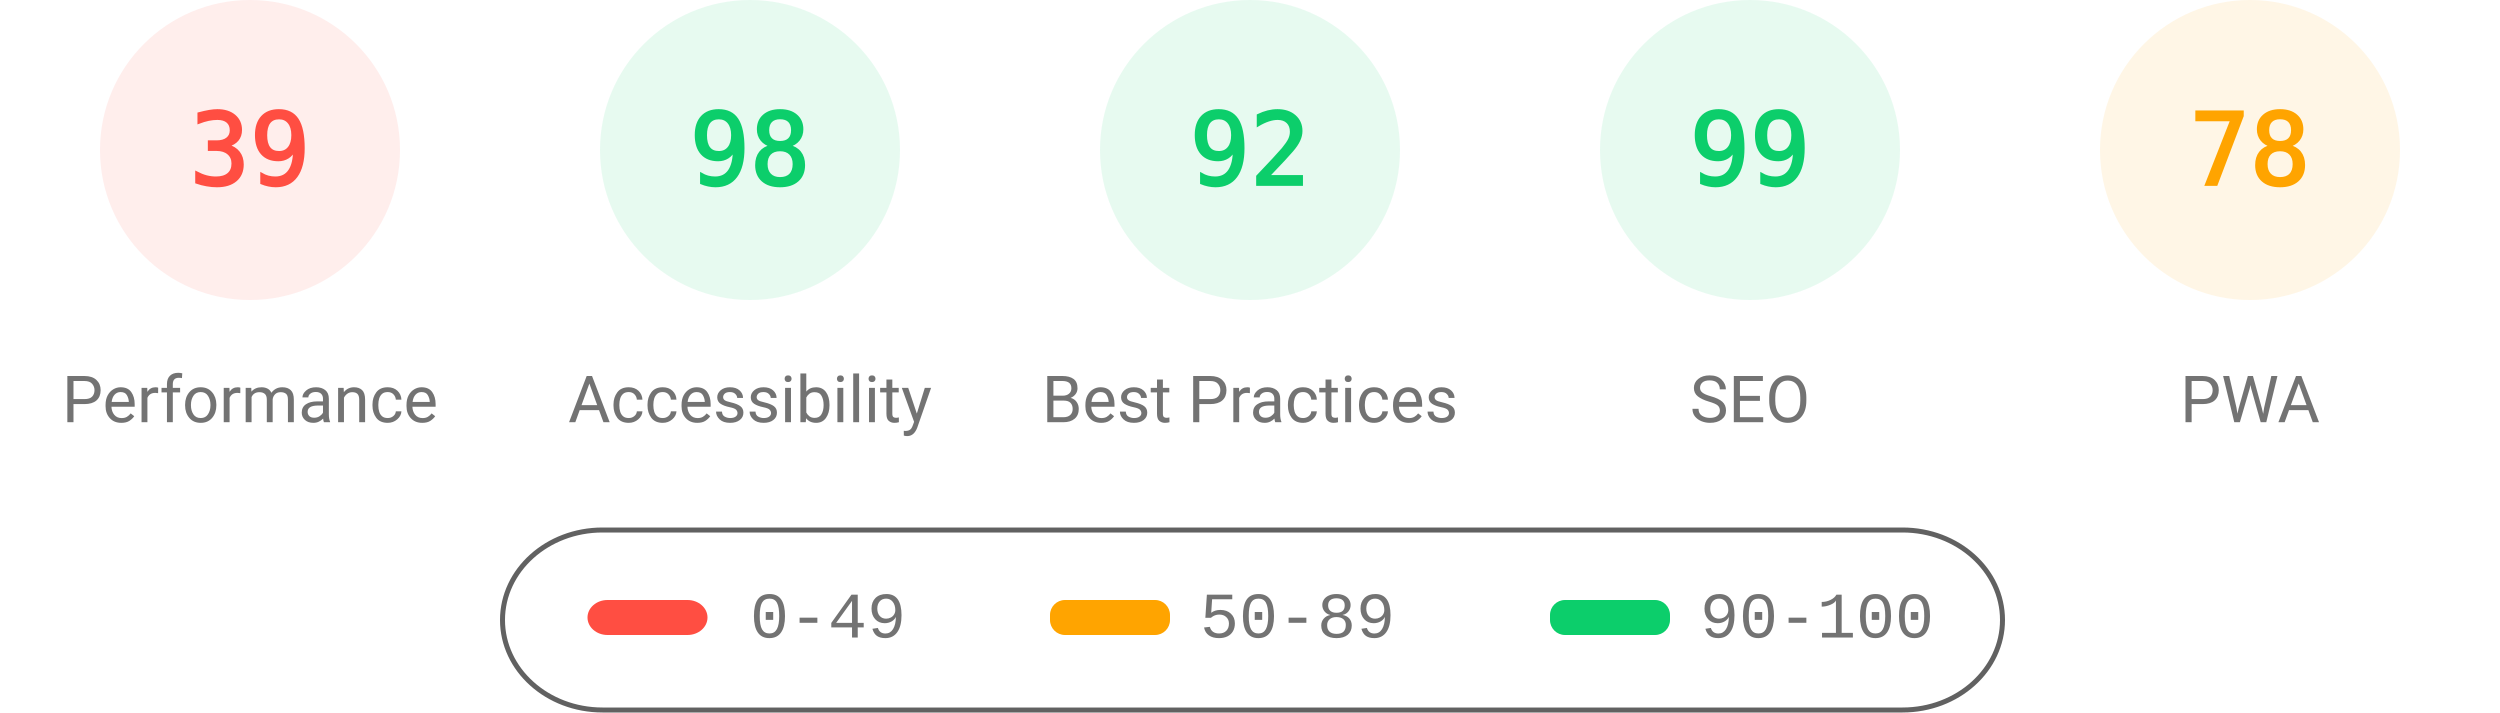
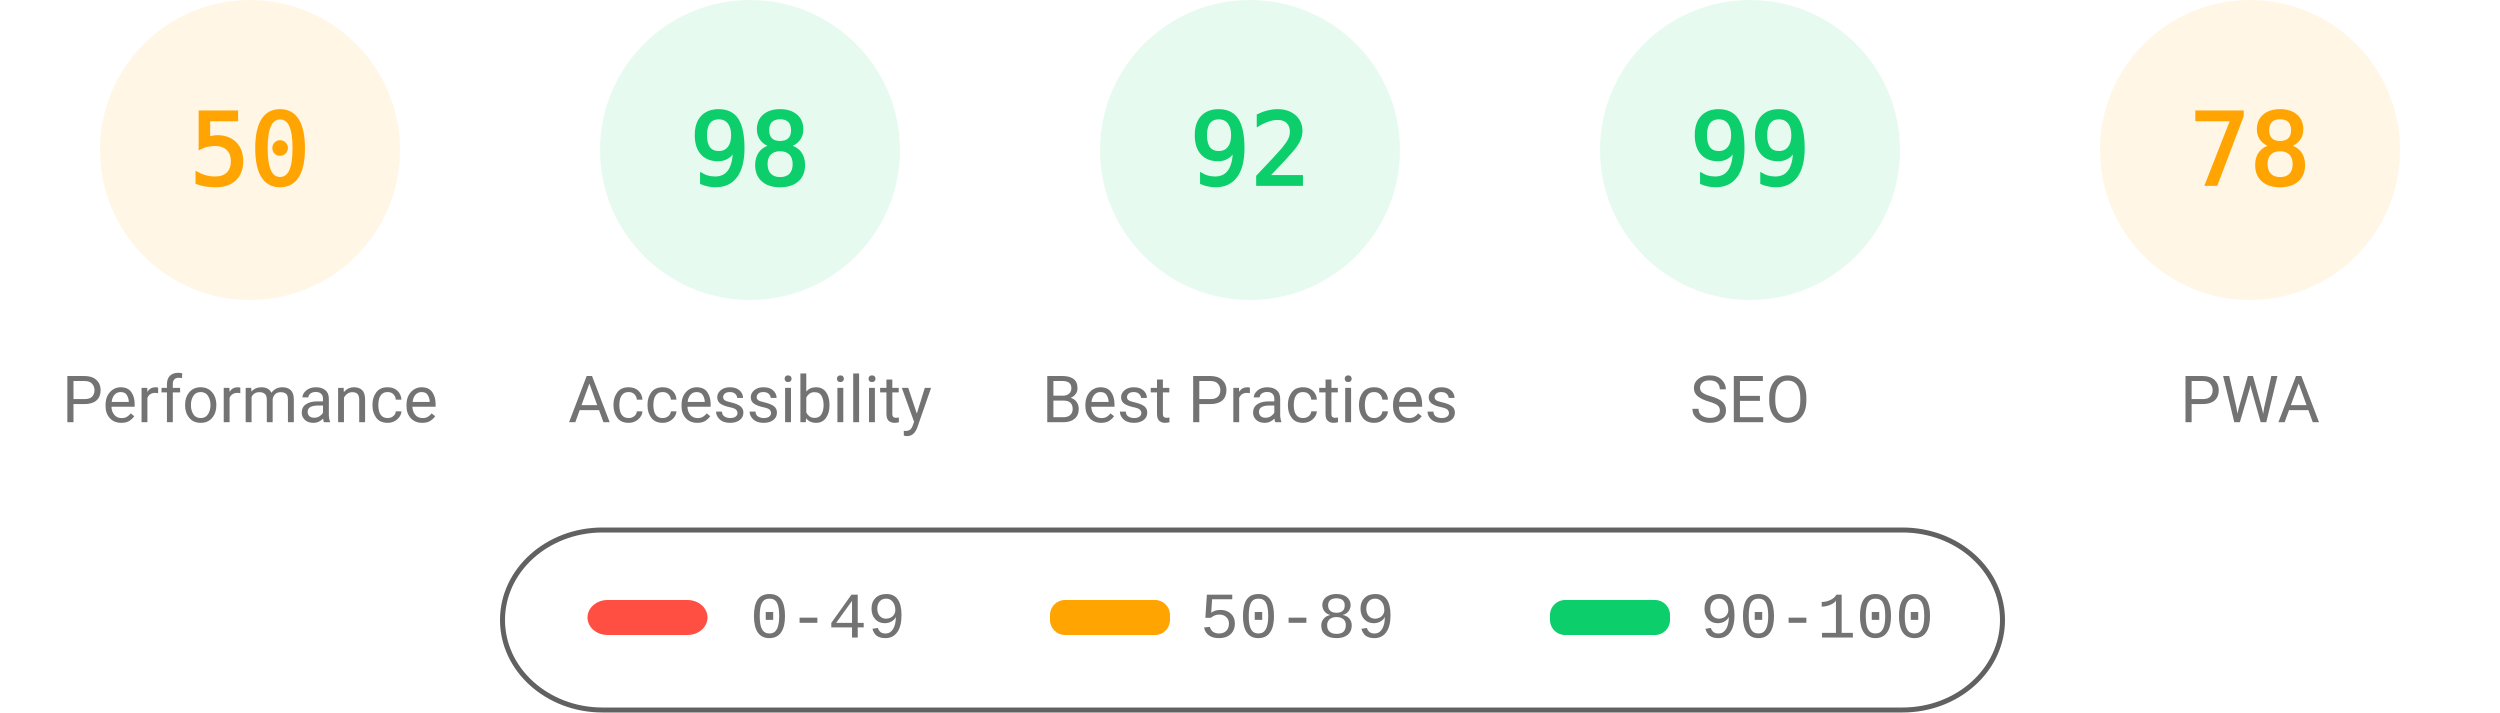
<svg xmlns="http://www.w3.org/2000/svg" fill="none" width="1000" height="285">
  <style>.gauge-base{opacity:.1}.gauge-arc{fill:none;animation-delay:250ms;stroke-linecap:round;transform:rotate(-90deg);transform-origin:100px 60px;animation:load-gauge 1s ease forwards}.guage-text{font-size:40px;font-family:monospace;text-align:center}.guage-red{color:#ff4e42;fill:#ff4e42;stroke:#ff4e42}.guage-orange{color:#ffa400;fill:#ffa400;stroke:#ffa400}.guage-green{color:#0cce6b;fill:#0cce6b;stroke:#0cce6b}.guage-undefined{color:#5c5c5c;fill:#5c5c5c;stroke:#5c5c5c}.guage-title{color:#737373;fill:#737373;stroke:none;font-size:26px;line-height:26px;font-family:Roboto,Halvetica,Arial,sans-serif}@keyframes load-gauge{from{stroke-dasharray:0 352.858}}</style>
-   <svg class="guage-div guage-perf guage-red" viewBox="0 0 200 200" width="200" height="200">
+   <svg class="guage-div guage-perf guage-orange" viewBox="0 0 200 200" width="200" height="200">
    <circle class="gauge-base" r="56" cx="100" cy="60" stroke-width="8" />
-     <circle class="gauge-arc guage-arc-1" r="56" cx="100" cy="60" stroke-width="8" style="stroke-dasharray:137.225,351.858" />
-     <text class="guage-text" x="100" y="60" alignment-baseline="central" dominant-baseline="central" text-anchor="middle">39</text>
+     <circle class="gauge-arc guage-arc-1" r="56" cx="100" cy="60" stroke-width="8" style="stroke-dasharray:175.929,351.858" />
+     <text class="guage-text" x="100" y="60" alignment-baseline="central" dominant-baseline="central" text-anchor="middle">50</text>
    <text class="guage-title" x="100" y="160" alignment-baseline="central" dominant-baseline="central" text-anchor="middle">Performance</text>
  </svg>
  <svg class="guage-div guage-acc guage-green" viewBox="0 0 200 200" width="200" height="200" x="200">
    <circle class="gauge-base" r="56" cx="100" cy="60" stroke-width="8" />
    <circle class="gauge-arc guage-arc-2" r="56" cx="100" cy="60" stroke-width="8" style="stroke-dasharray:344.821,351.858" />
    <text class="guage-text" x="100" y="60" alignment-baseline="central" dominant-baseline="central" text-anchor="middle">98</text>
    <text class="guage-title" x="100" y="160" alignment-baseline="central" dominant-baseline="central" text-anchor="middle">Accessibility</text>
  </svg>
  <svg class="guage-div guage-best guage-green" viewBox="0 0 200 200" width="200" height="200" x="400">
    <circle class="gauge-base" r="56" cx="100" cy="60" stroke-width="8" />
    <circle class="gauge-arc guage-arc-3" r="56" cx="100" cy="60" stroke-width="8" style="stroke-dasharray:323.709,351.858" />
    <text class="guage-text" x="100" y="60" alignment-baseline="central" dominant-baseline="central" text-anchor="middle">92</text>
    <text class="guage-title" x="100" y="160" alignment-baseline="central" dominant-baseline="central" text-anchor="middle">Best Practices</text>
  </svg>
  <svg class="guage-div guage-seo guage-green" viewBox="0 0 200 200" width="200" height="200" x="600">
    <circle class="gauge-base" r="56" cx="100" cy="60" stroke-width="8" />
    <circle class="gauge-arc guage-arc-4" r="56" cx="100" cy="60" stroke-width="8" style="stroke-dasharray:348.339,351.858" />
    <text class="guage-text" x="100" y="60" alignment-baseline="central" dominant-baseline="central" text-anchor="middle">99</text>
    <text class="guage-title" x="100" y="160" alignment-baseline="central" dominant-baseline="central" text-anchor="middle">SEO</text>
  </svg>
  <svg class="guage-div guage-pwa guage-orange" viewBox="0 0 200 200" width="200" height="200" x="800">
    <circle class="gauge-base" r="56" cx="100" cy="60" stroke-width="8" />
    <circle class="gauge-arc guage-arc-4" r="56" cx="100" cy="60" stroke-width="8" style="stroke-dasharray:274.449,351.858" />
    <text class="guage-text" x="100" y="60" alignment-baseline="central" dominant-baseline="central" text-anchor="middle">78</text>
    <text class="guage-title" x="100" y="160" alignment-baseline="central" dominant-baseline="central" text-anchor="middle">PWA</text>
  </svg>
  <svg width="604" height="76" x="200" y="210">
    <path fill="none" id="canvas_background" d="M-1-1h604v80H-1z" />
    <rect fill-opacity="0" stroke="#616161" stroke-width="2" rx="40" id="svg_2" height="72" width="600" y="2" x="1" fill="#000" />
    <rect stroke="#000" rx="8" id="svg_3" height="14" width="48" y="30" x="35" stroke-opacity="null" stroke-width="0" fill="#ff4e42" />
    <rect stroke="#000" rx="6" id="svg_4" height="14" width="48" y="30" x="220" stroke-opacity="null" stroke-width="0" fill="#ffa400" />
    <rect stroke="#000" rx="6" id="svg_5" height="14" width="48" y="30" x="420" stroke-opacity="null" stroke-width="0" fill="#0cce6b" />
    <text xml:space="preserve" text-anchor="start" font-family="'Courier New', Courier, monospace" font-size="26" id="svg_6" y="45" x="100" stroke-opacity="null" stroke-width="0" stroke="#000" fill="#737373">0-49</text>
    <text xml:space="preserve" text-anchor="start" font-family="'Courier New', Courier, monospace" font-size="26" id="svg_7" y="45" x="280" stroke-opacity="null" stroke-width="0" stroke="#000" fill="#737373">50-89</text>
    <text xml:space="preserve" text-anchor="start" font-family="'Courier New', Courier, monospace" font-size="26" id="svg_8" y="45" x="480" stroke-opacity="null" stroke-width="0" stroke="#000" fill="#737373">90-100</text>
  </svg>
</svg>
